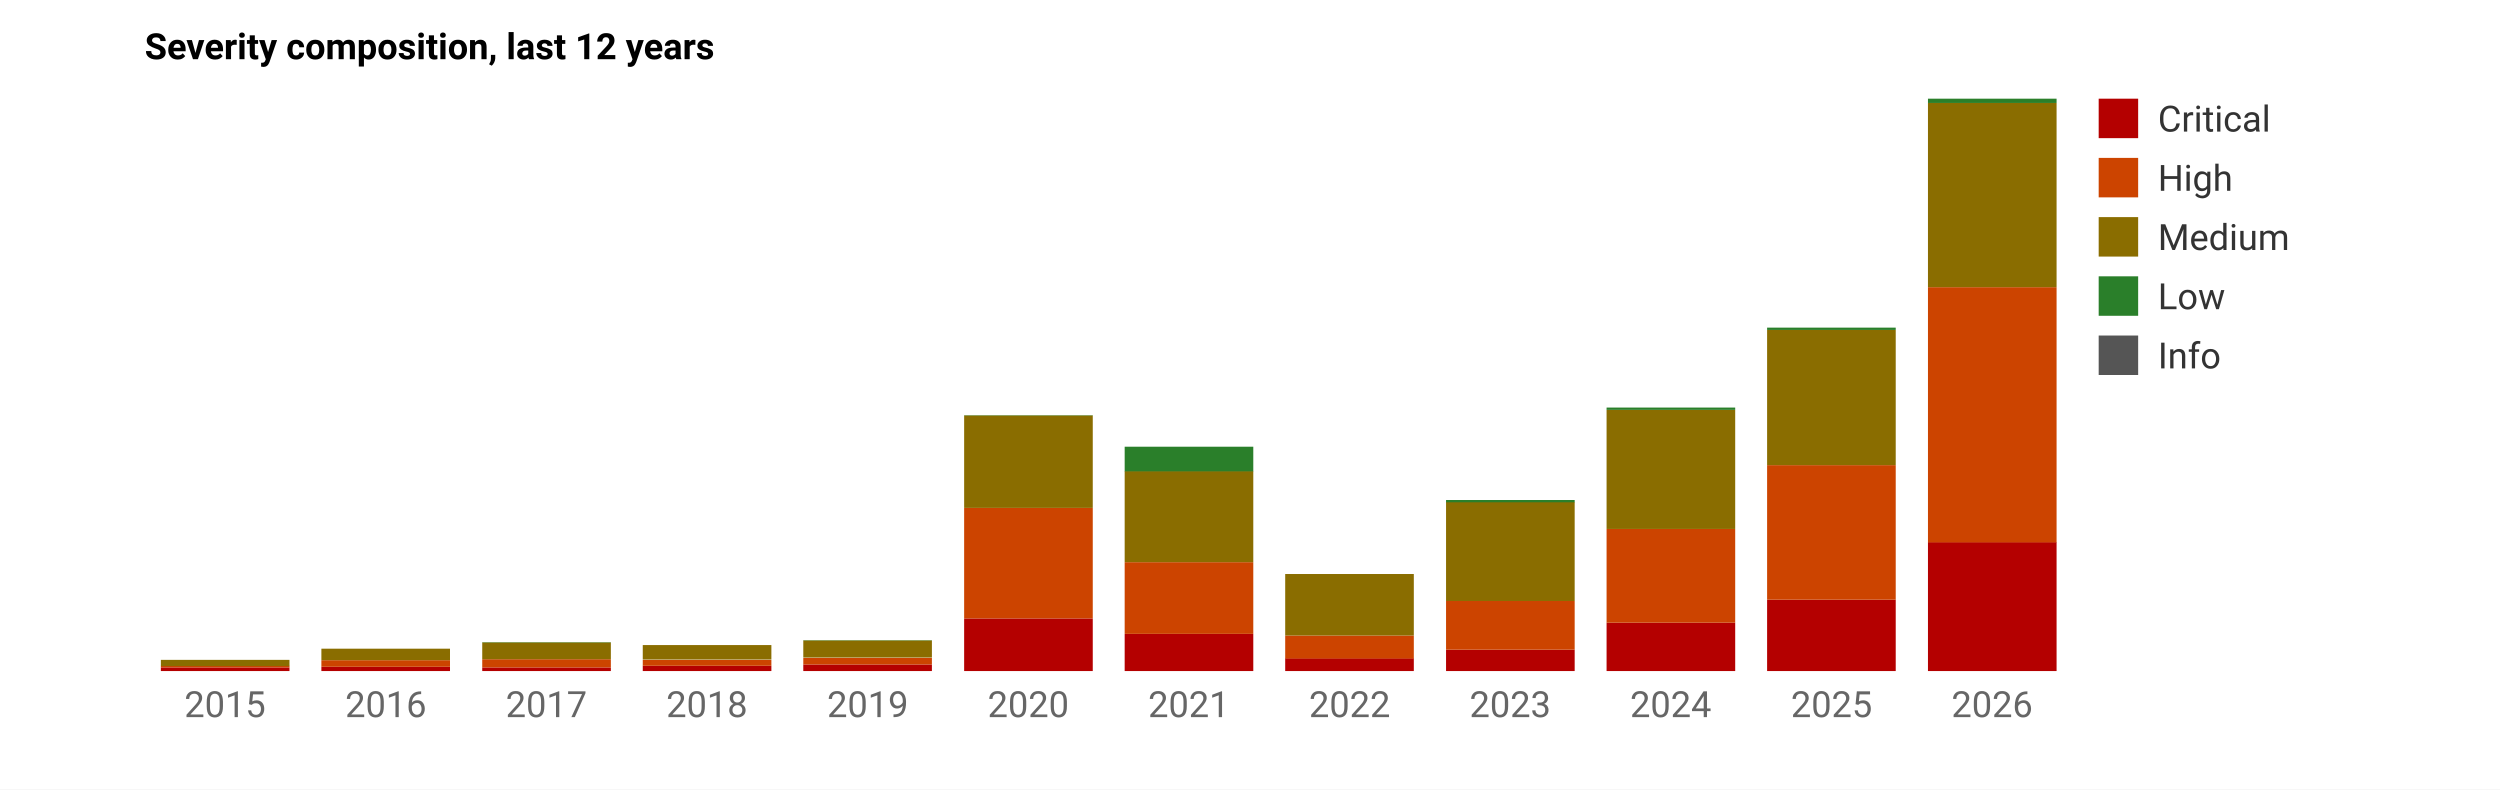
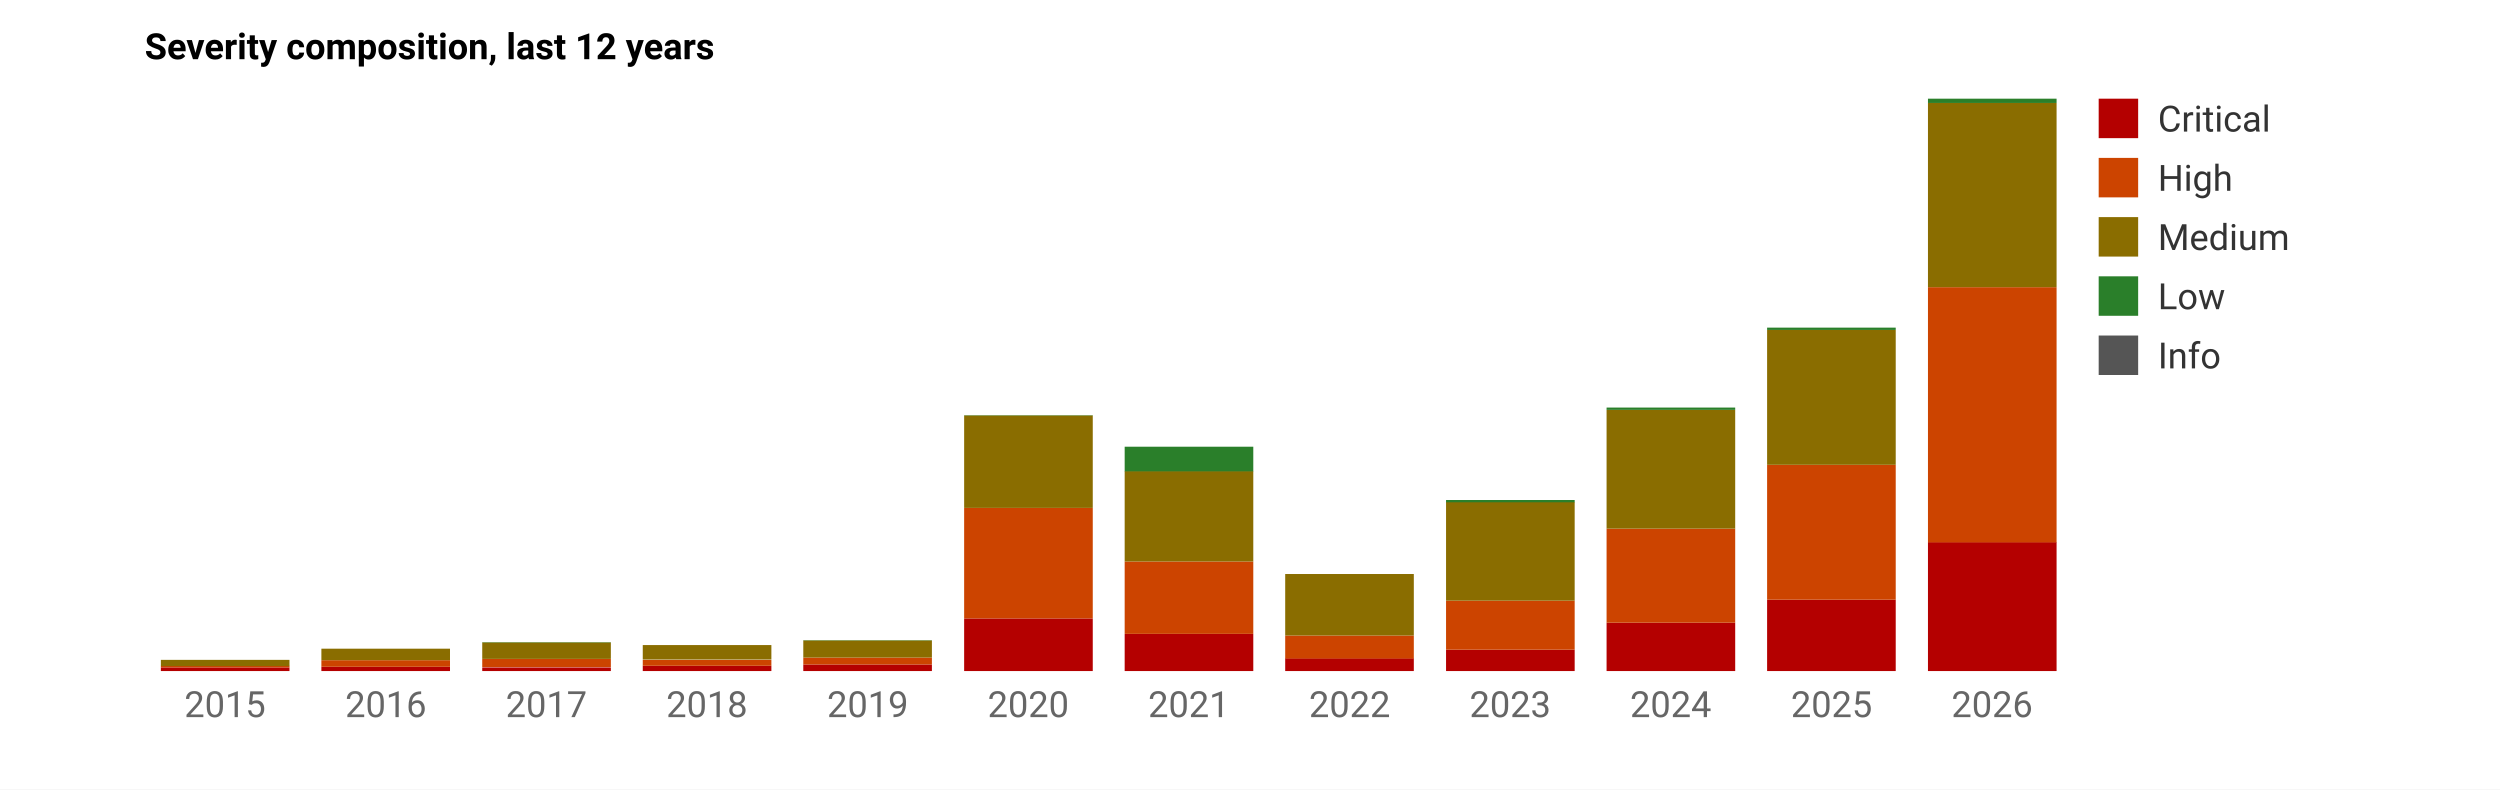
<svg xmlns="http://www.w3.org/2000/svg" viewBox="0 0 760 240" role="img" aria-label="Severity composition per year" font-family="system-ui,-apple-system,Segoe UI,Roboto,sans-serif" font-size="11">
  <rect x="0" y="0" width="100%" height="100%" fill="white" />
  <text x="44" y="18" font-weight="600">Severity composition, last 12 years</text>
  <rect x="48.9" y="202.9" width="39.1" height="1.1" fill="#b40000" />
  <rect x="48.9" y="202.4" width="39.1" height="0.5" fill="#cc4400" />
  <rect x="48.9" y="200.6" width="39.1" height="1.9" fill="#8a6d00" />
  <text x="68.4" y="218" text-anchor="middle" fill="#666">2015</text>
  <rect x="97.7" y="202.7" width="39.1" height="1.3" fill="#b40000" />
  <rect x="97.7" y="200.7" width="39.1" height="2.0" fill="#cc4400" />
  <rect x="97.7" y="197.2" width="39.1" height="3.5" fill="#8a6d00" />
  <text x="117.3" y="218" text-anchor="middle" fill="#666">2016</text>
  <rect x="146.6" y="202.9" width="39.1" height="1.1" fill="#b40000" />
-   <rect x="146.6" y="200.4" width="39.1" height="2.5" fill="#cc4400" />
-   <rect x="146.6" y="195.3" width="39.1" height="5.1" fill="#8a6d00" />
+   <rect x="146.6" y="200.3" width="39.1" height="2.5" fill="#cc4400" />
+   <rect x="146.6" y="195.3" width="39.1" height="5.0" fill="#8a6d00" />
  <rect x="146.6" y="195.2" width="39.1" height="0.1" fill="#2a7f2a" />
  <text x="166.1" y="218" text-anchor="middle" fill="#666">2017</text>
  <rect x="195.4" y="202.4" width="39.1" height="1.6" fill="#b40000" />
  <rect x="195.4" y="200.6" width="39.1" height="1.8" fill="#cc4400" />
  <rect x="195.4" y="196.1" width="39.1" height="4.4" fill="#8a6d00" />
  <text x="214.9" y="218" text-anchor="middle" fill="#666">2018</text>
  <rect x="244.2" y="202.0" width="39.1" height="2.0" fill="#b40000" />
-   <rect x="244.2" y="200.0" width="39.1" height="2.0" fill="#cc4400" />
+   <rect x="244.2" y="199.9" width="39.1" height="2.1" fill="#cc4400" />
  <rect x="244.2" y="194.7" width="39.1" height="5.2" fill="#8a6d00" />
  <rect x="244.2" y="194.7" width="39.1" height="0.1" fill="#2a7f2a" />
  <text x="263.8" y="218" text-anchor="middle" fill="#666">2019</text>
  <rect x="293.1" y="188.0" width="39.1" height="16.0" fill="#b40000" />
  <rect x="293.1" y="154.4" width="39.1" height="33.6" fill="#cc4400" />
  <rect x="293.1" y="126.3" width="39.1" height="28.1" fill="#8a6d00" />
  <rect x="293.1" y="126.3" width="39.1" height="0.1" fill="#2a7f2a" />
  <text x="312.6" y="218" text-anchor="middle" fill="#666">2020</text>
  <rect x="341.9" y="192.7" width="39.1" height="11.3" fill="#b40000" />
-   <rect x="341.9" y="170.9" width="39.1" height="21.8" fill="#cc4400" />
-   <rect x="341.9" y="143.2" width="39.1" height="27.7" fill="#8a6d00" />
+   <rect x="341.9" y="170.7" width="39.1" height="22.0" fill="#cc4400" />
+   <rect x="341.9" y="143.2" width="39.1" height="27.5" fill="#8a6d00" />
  <rect x="341.9" y="135.8" width="39.1" height="7.5" fill="#2a7f2a" />
  <text x="361.4" y="218" text-anchor="middle" fill="#666">2021</text>
  <rect x="390.7" y="200.1" width="39.1" height="3.9" fill="#b40000" />
  <rect x="390.7" y="193.2" width="39.1" height="7.0" fill="#cc4400" />
  <rect x="390.7" y="174.5" width="39.1" height="18.7" fill="#8a6d00" />
  <text x="410.3" y="218" text-anchor="middle" fill="#666">2022</text>
  <rect x="439.6" y="197.5" width="39.1" height="6.5" fill="#b40000" />
-   <rect x="439.6" y="182.7" width="39.1" height="14.8" fill="#cc4400" />
-   <rect x="439.6" y="152.6" width="39.1" height="30.1" fill="#8a6d00" />
+   <rect x="439.6" y="182.6" width="39.1" height="14.9" fill="#cc4400" />
+   <rect x="439.6" y="152.6" width="39.1" height="30.0" fill="#8a6d00" />
  <rect x="439.6" y="152.0" width="39.1" height="0.7" fill="#2a7f2a" />
  <text x="459.1" y="218" text-anchor="middle" fill="#666">2023</text>
  <rect x="488.4" y="189.3" width="39.1" height="14.7" fill="#b40000" />
-   <rect x="488.4" y="160.8" width="39.1" height="28.5" fill="#cc4400" />
-   <rect x="488.4" y="124.6" width="39.1" height="36.2" fill="#8a6d00" />
+   <rect x="488.4" y="160.7" width="39.1" height="28.6" fill="#cc4400" />
+   <rect x="488.4" y="124.6" width="39.1" height="36.1" fill="#8a6d00" />
  <rect x="488.4" y="123.9" width="39.1" height="0.7" fill="#2a7f2a" />
  <text x="507.9" y="218" text-anchor="middle" fill="#666">2024</text>
  <rect x="537.2" y="182.3" width="39.1" height="21.7" fill="#b40000" />
-   <rect x="537.2" y="141.4" width="39.1" height="40.9" fill="#cc4400" />
-   <rect x="537.2" y="100.3" width="39.1" height="41.1" fill="#8a6d00" />
+   <rect x="537.2" y="141.3" width="39.1" height="41.0" fill="#cc4400" />
+   <rect x="537.2" y="100.3" width="39.1" height="41.0" fill="#8a6d00" />
  <rect x="537.2" y="99.6" width="39.1" height="0.7" fill="#2a7f2a" />
  <text x="556.8" y="218" text-anchor="middle" fill="#666">2025</text>
  <rect x="586.1" y="164.8" width="39.1" height="39.2" fill="#b40000" />
  <rect x="586.1" y="87.3" width="39.1" height="77.6" fill="#cc4400" />
  <rect x="586.1" y="31.3" width="39.1" height="56.0" fill="#8a6d00" />
  <rect x="586.1" y="30.0" width="39.1" height="1.3" fill="#2a7f2a" />
  <text x="605.6" y="218" text-anchor="middle" fill="#666">2026</text>
  <rect x="638" y="30" width="12" height="12" fill="#b40000" />
  <text x="656" y="40" fill="#333">Critical</text>
  <rect x="638" y="48" width="12" height="12" fill="#cc4400" />
  <text x="656" y="58" fill="#333">High</text>
  <rect x="638" y="66" width="12" height="12" fill="#8a6d00" />
  <text x="656" y="76" fill="#333">Medium</text>
  <rect x="638" y="84" width="12" height="12" fill="#2a7f2a" />
  <text x="656" y="94" fill="#333">Low</text>
  <rect x="638" y="102" width="12" height="12" fill="#555555" />
  <text x="656" y="112" fill="#333">Info</text>
</svg>
